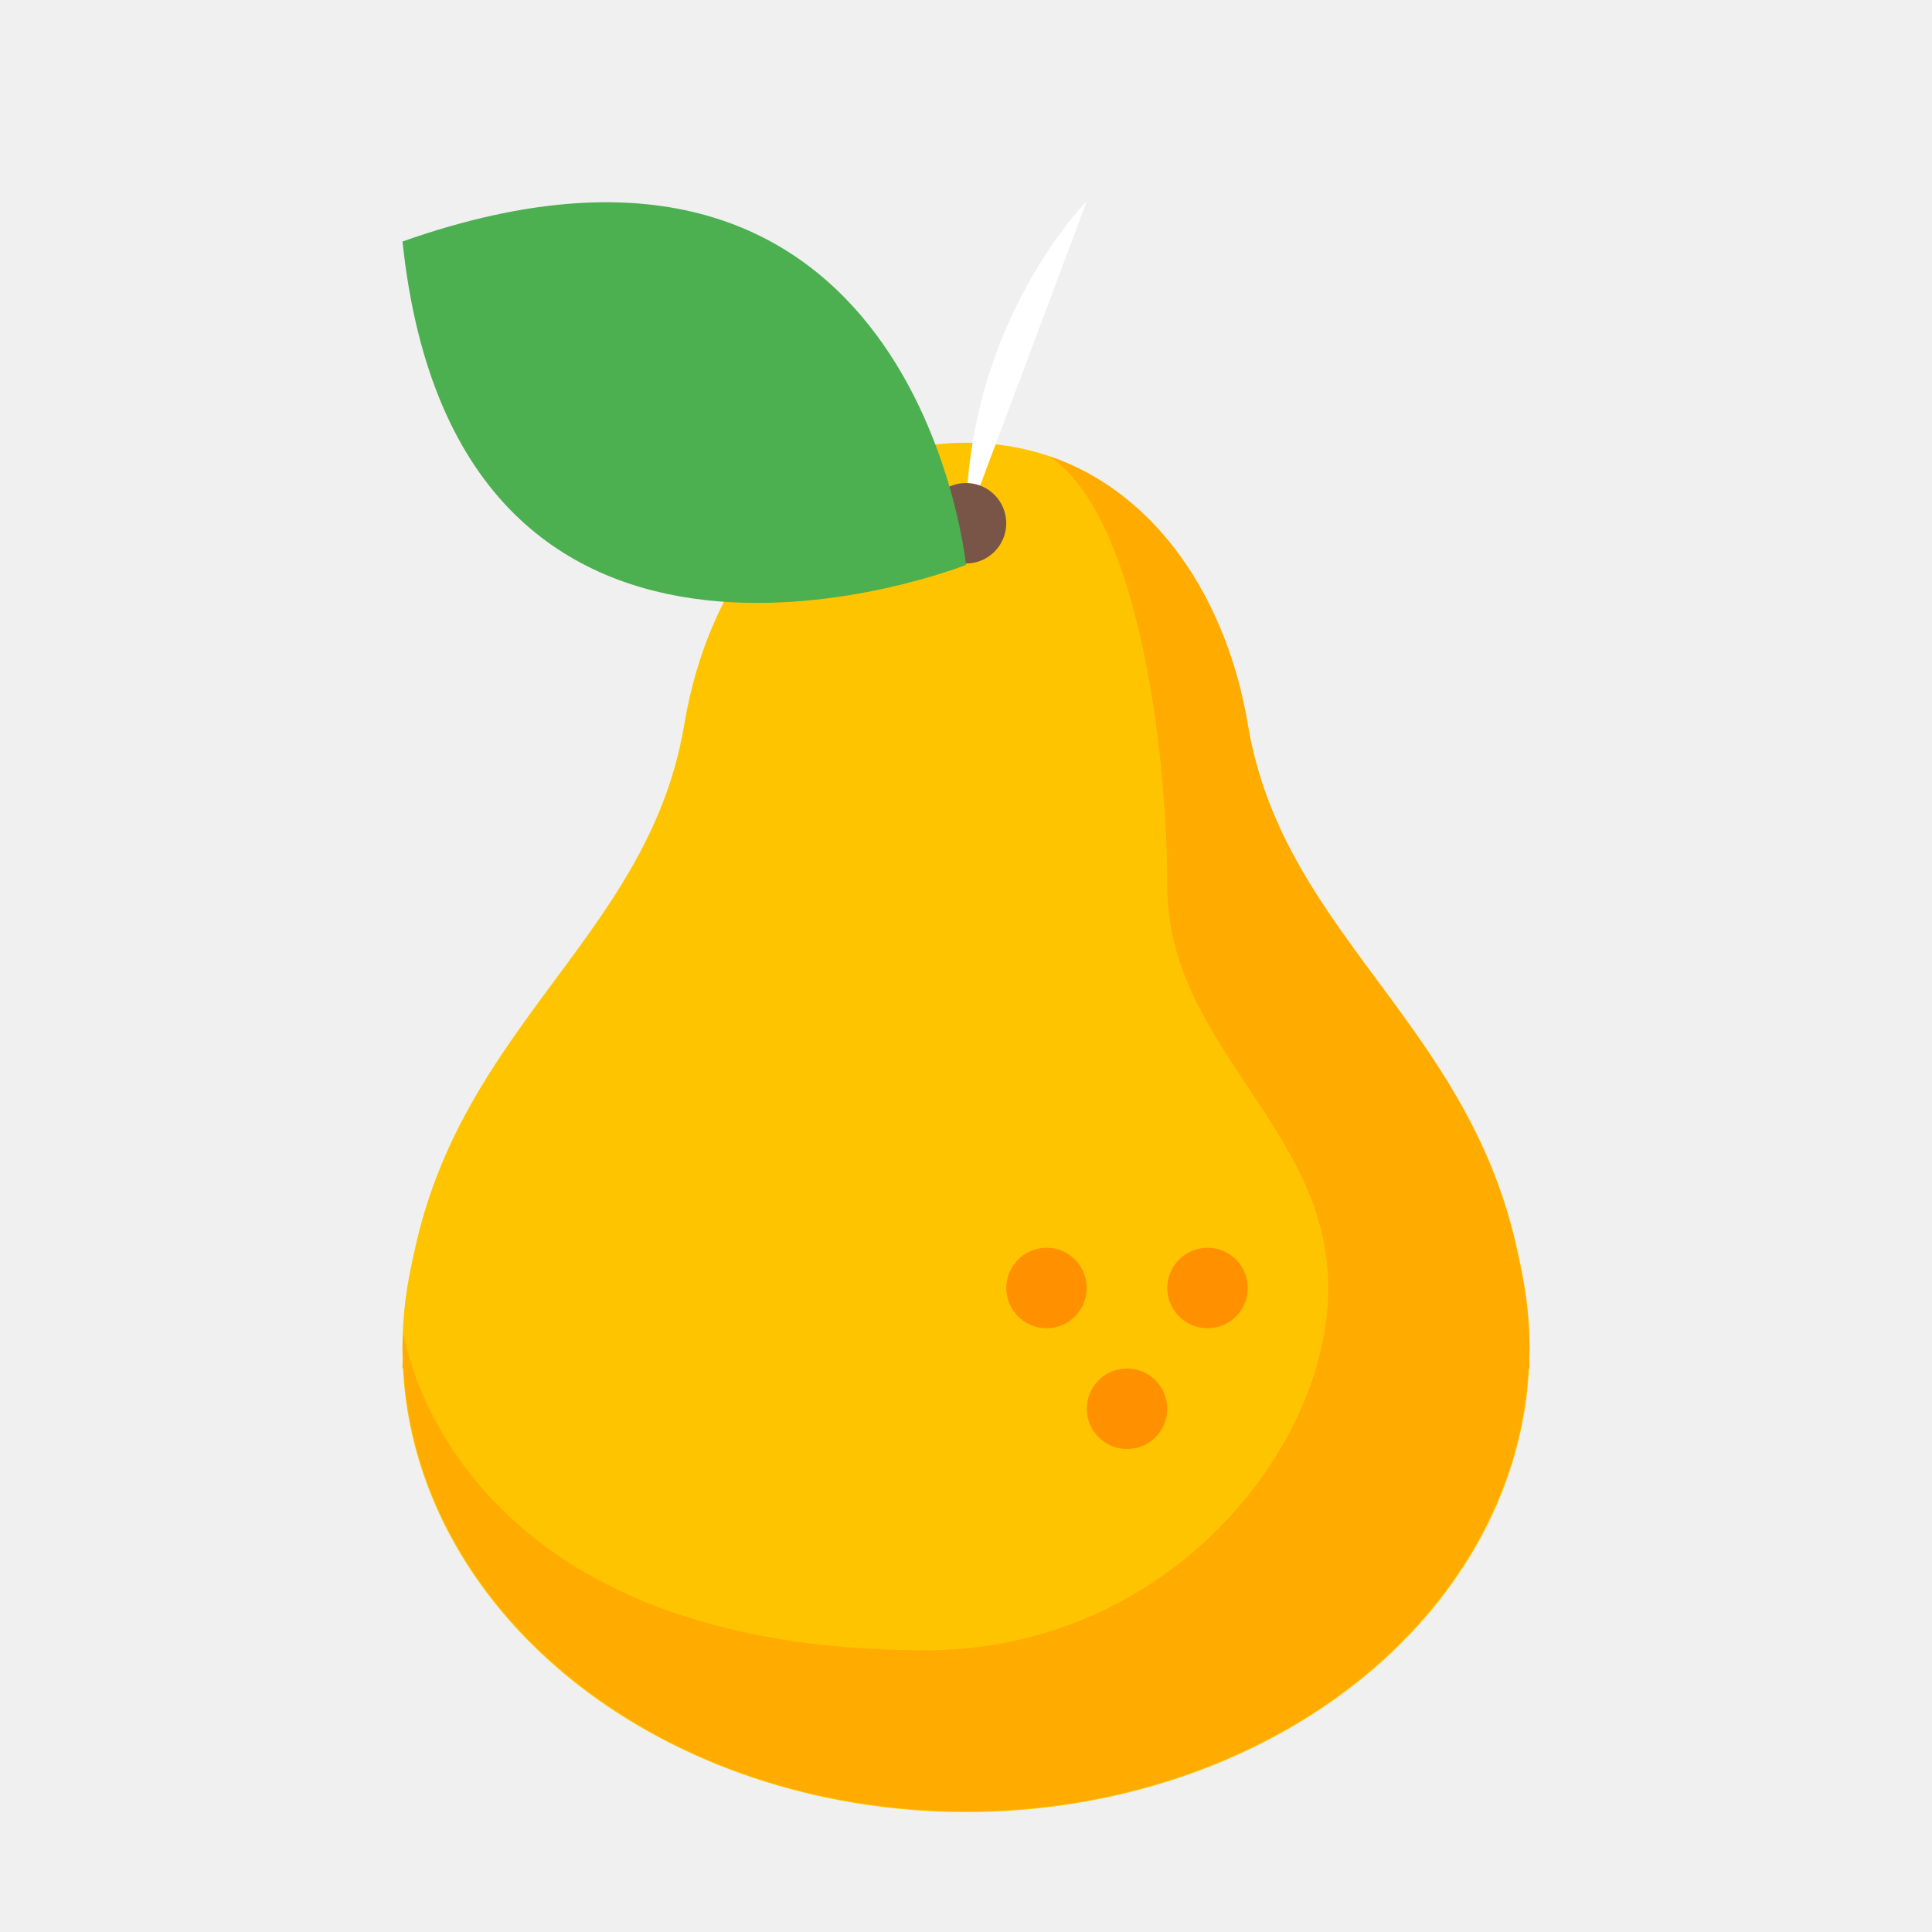
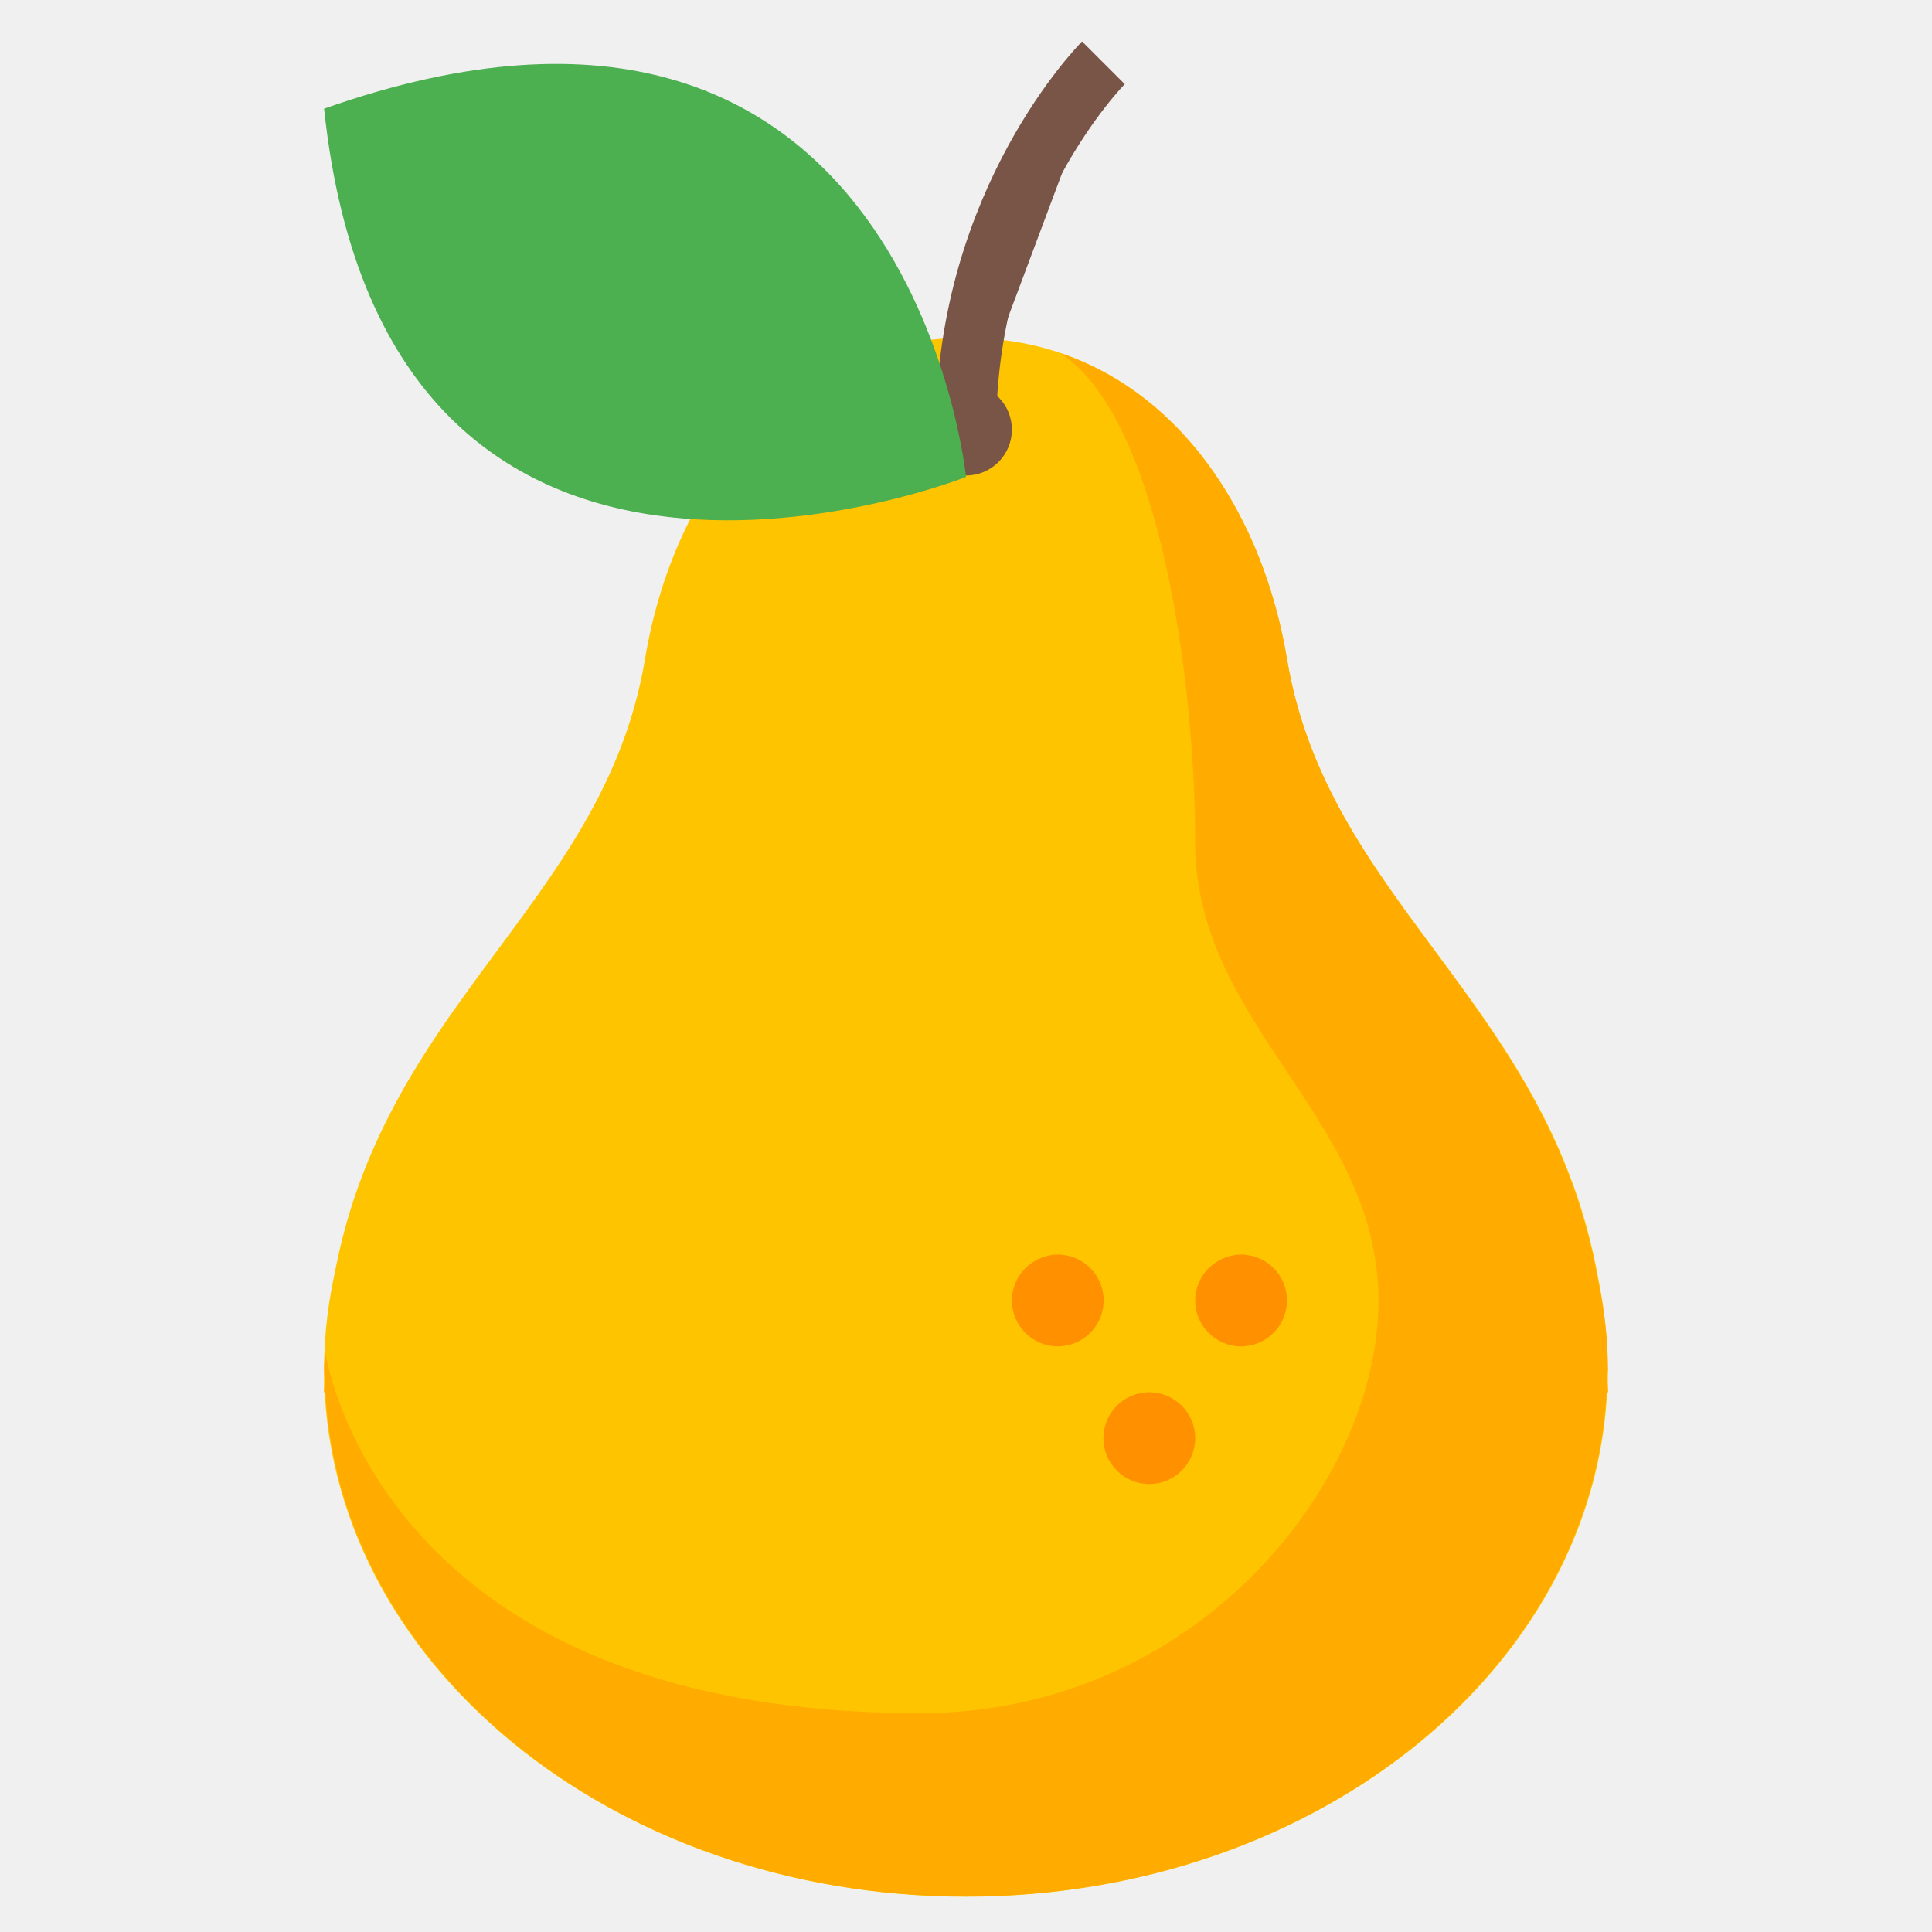
- <svg xmlns="http://www.w3.org/2000/svg" width="800px" height="800px" viewBox="0 0 1024 1024" class="icon" version="1.1">
-   <path d="M213.333 714.667a298.667 245.333 0 1 0 597.333 0 298.667 245.333 0 1 0-597.333 0Z" fill="#FFC400" />
-   <path d="M810.667 725.333c0-170.667-128-213.333-149.333-341.333-13.568-81.344-66.859-149.333-149.333-149.333s-135.765 67.989-149.333 149.333c-21.333 128-149.333 170.667-149.333 341.333" fill="#FFC400" />
-   <path d="M576 106.667s-64 64-64 170.667" fill="#FFFFFF" />
-   <path d="M512 277.333m-21.333 0a21.333 21.333 0 1 0 42.667 0 21.333 21.333 0 1 0-42.667 0Z" fill="#795548" />
-   <path d="M512 299.413S485.333 32 213.333 128c29.333 278.229 298.667 171.413 298.667 171.413z" fill="#4CAF50" />
-   <path d="M805.909 672.384C782.955 544.171 680.256 497.557 661.333 384c-10.965-65.792-47.936-122.795-105.301-142.208C602.453 272.32 618.667 395.051 618.667 469.333c0 85.333 85.333 128 85.333 213.333s-85.333 192-213.333 192c-236.949 0-272.832-146.133-276.885-167.872-0.085 2.624-0.448 5.205-0.448 7.872 0 1.557 0.256 3.093 0.299 4.629-0.043 2.069-0.299 3.925-0.299 6.037h0.64c6.848 130.496 137.429 234.667 298.027 234.667s291.157-104.171 298.027-234.667H810.667c0-2.112-0.256-3.968-0.299-6.037 0.043-1.536 0.299-3.072 0.299-4.629 0-14.464-1.813-28.544-4.757-42.283z" fill="#FFAB00" />
-   <path d="M640 682.667m-21.333 0a21.333 21.333 0 1 0 42.667 0 21.333 21.333 0 1 0-42.667 0Z" fill="#FF9100" />
-   <path d="M554.667 682.667m-21.333 0a21.333 21.333 0 1 0 42.667 0 21.333 21.333 0 1 0-42.667 0Z" fill="#FF9100" />
-   <path d="M597.333 746.667m-21.333 0a21.333 21.333 0 1 0 42.667 0 21.333 21.333 0 1 0-42.667 0Z" fill="#FF9100" />
+ <svg xmlns="http://www.w3.org/2000/svg" version="1.1" id="Layer_1" x="0px" y="0px" viewBox="0 0 800 800" style="enable-background:new 0 0 800 800;" xml:space="preserve">
+   <style type="text/css">
+ 	.st0{fill:#FFC400;}
+ 	.st1{fill:#795548;stroke:#795548;stroke-width:25;stroke-miterlimit:10;}
+ 	.st2{fill:#795548;}
+ 	.st3{fill:#4CAF50;}
+ 	.st4{fill:#FFAB00;}
+ 	.st5{fill:#FF9100;}
+ </style>
+   <path class="st0" d="M134.2,567c0,120.6,118.9,218.3,265.7,218.4c146.8,0,265.8-97.7,265.8-218.2c0,0,0-0.1,0-0.1  c0-120.6-118.9-218.3-265.7-218.3S134.3,446.4,134.2,567C134.2,567,134.2,567,134.2,567L134.2,567z" />
+   <path class="st0" d="M665.8,576.5c0-151.9-113.9-189.8-132.9-303.7c-12.1-72.4-59.5-132.9-132.9-132.9s-120.8,60.5-132.9,132.9  c-19,113.9-132.9,151.9-132.9,303.7" />
+   <path class="st1" d="M456.9,26c0,0-56.9,56.9-56.9,151.9" />
+   <path class="st2" d="M381,177.9c0,10.5,8.5,19,19,19c10.5,0,19-8.5,19-19c0,0,0,0,0,0c0-10.5-8.5-19-19-19  C389.5,158.9,381,167.4,381,177.9C381,177.9,381,177.9,381,177.9z" />
+   <path class="st3" d="M400,197.5c0,0-23.7-238-265.8-152.5C160.3,292.6,400,197.5,400,197.5z" />
+   <path class="st4" d="M661.5,529.4c-20.4-114.1-111.8-155.6-128.6-256.6c-9.8-58.5-42.7-109.3-93.7-126.5  c41.3,27.2,55.7,136.4,55.7,202.5c0,75.9,75.9,113.9,75.9,189.8S494.9,709.4,381,709.4c-210.8,0-242.8-130-246.4-149.4  c-0.1,2.3-0.4,4.6-0.4,7c0,1.4,0.2,2.8,0.3,4.1c0,1.8-0.3,3.5-0.3,5.4h0.6c6.1,116.1,122.3,208.8,265.2,208.8  s259.1-92.7,265.2-208.8h0.6c0-1.9-0.2-3.5-0.3-5.4c0-1.4,0.3-2.7,0.3-4.1C665.8,554.1,664.2,541.6,661.5,529.4L661.5,529.4z" />
+   <path class="st5" d="M494.9,538.5c0,10.5,8.5,19,19,19c10.5,0,19-8.5,19-19l0,0c0-10.5-8.5-19-19-19  C503.4,519.6,494.9,528.1,494.9,538.5z" />
+   <path class="st5" d="M419,538.5c0,10.5,8.5,19,19,19c10.5,0,19-8.5,19-19l0,0c0-10.5-8.5-19-19-19C427.5,519.6,419,528.1,419,538.5z  " />
+   <path class="st5" d="M456.9,595.5c0,10.5,8.5,19,19,19c10.5,0,19-8.5,19-19s-8.5-19-19-19C465.4,576.5,456.9,585,456.9,595.5z" />
</svg>
